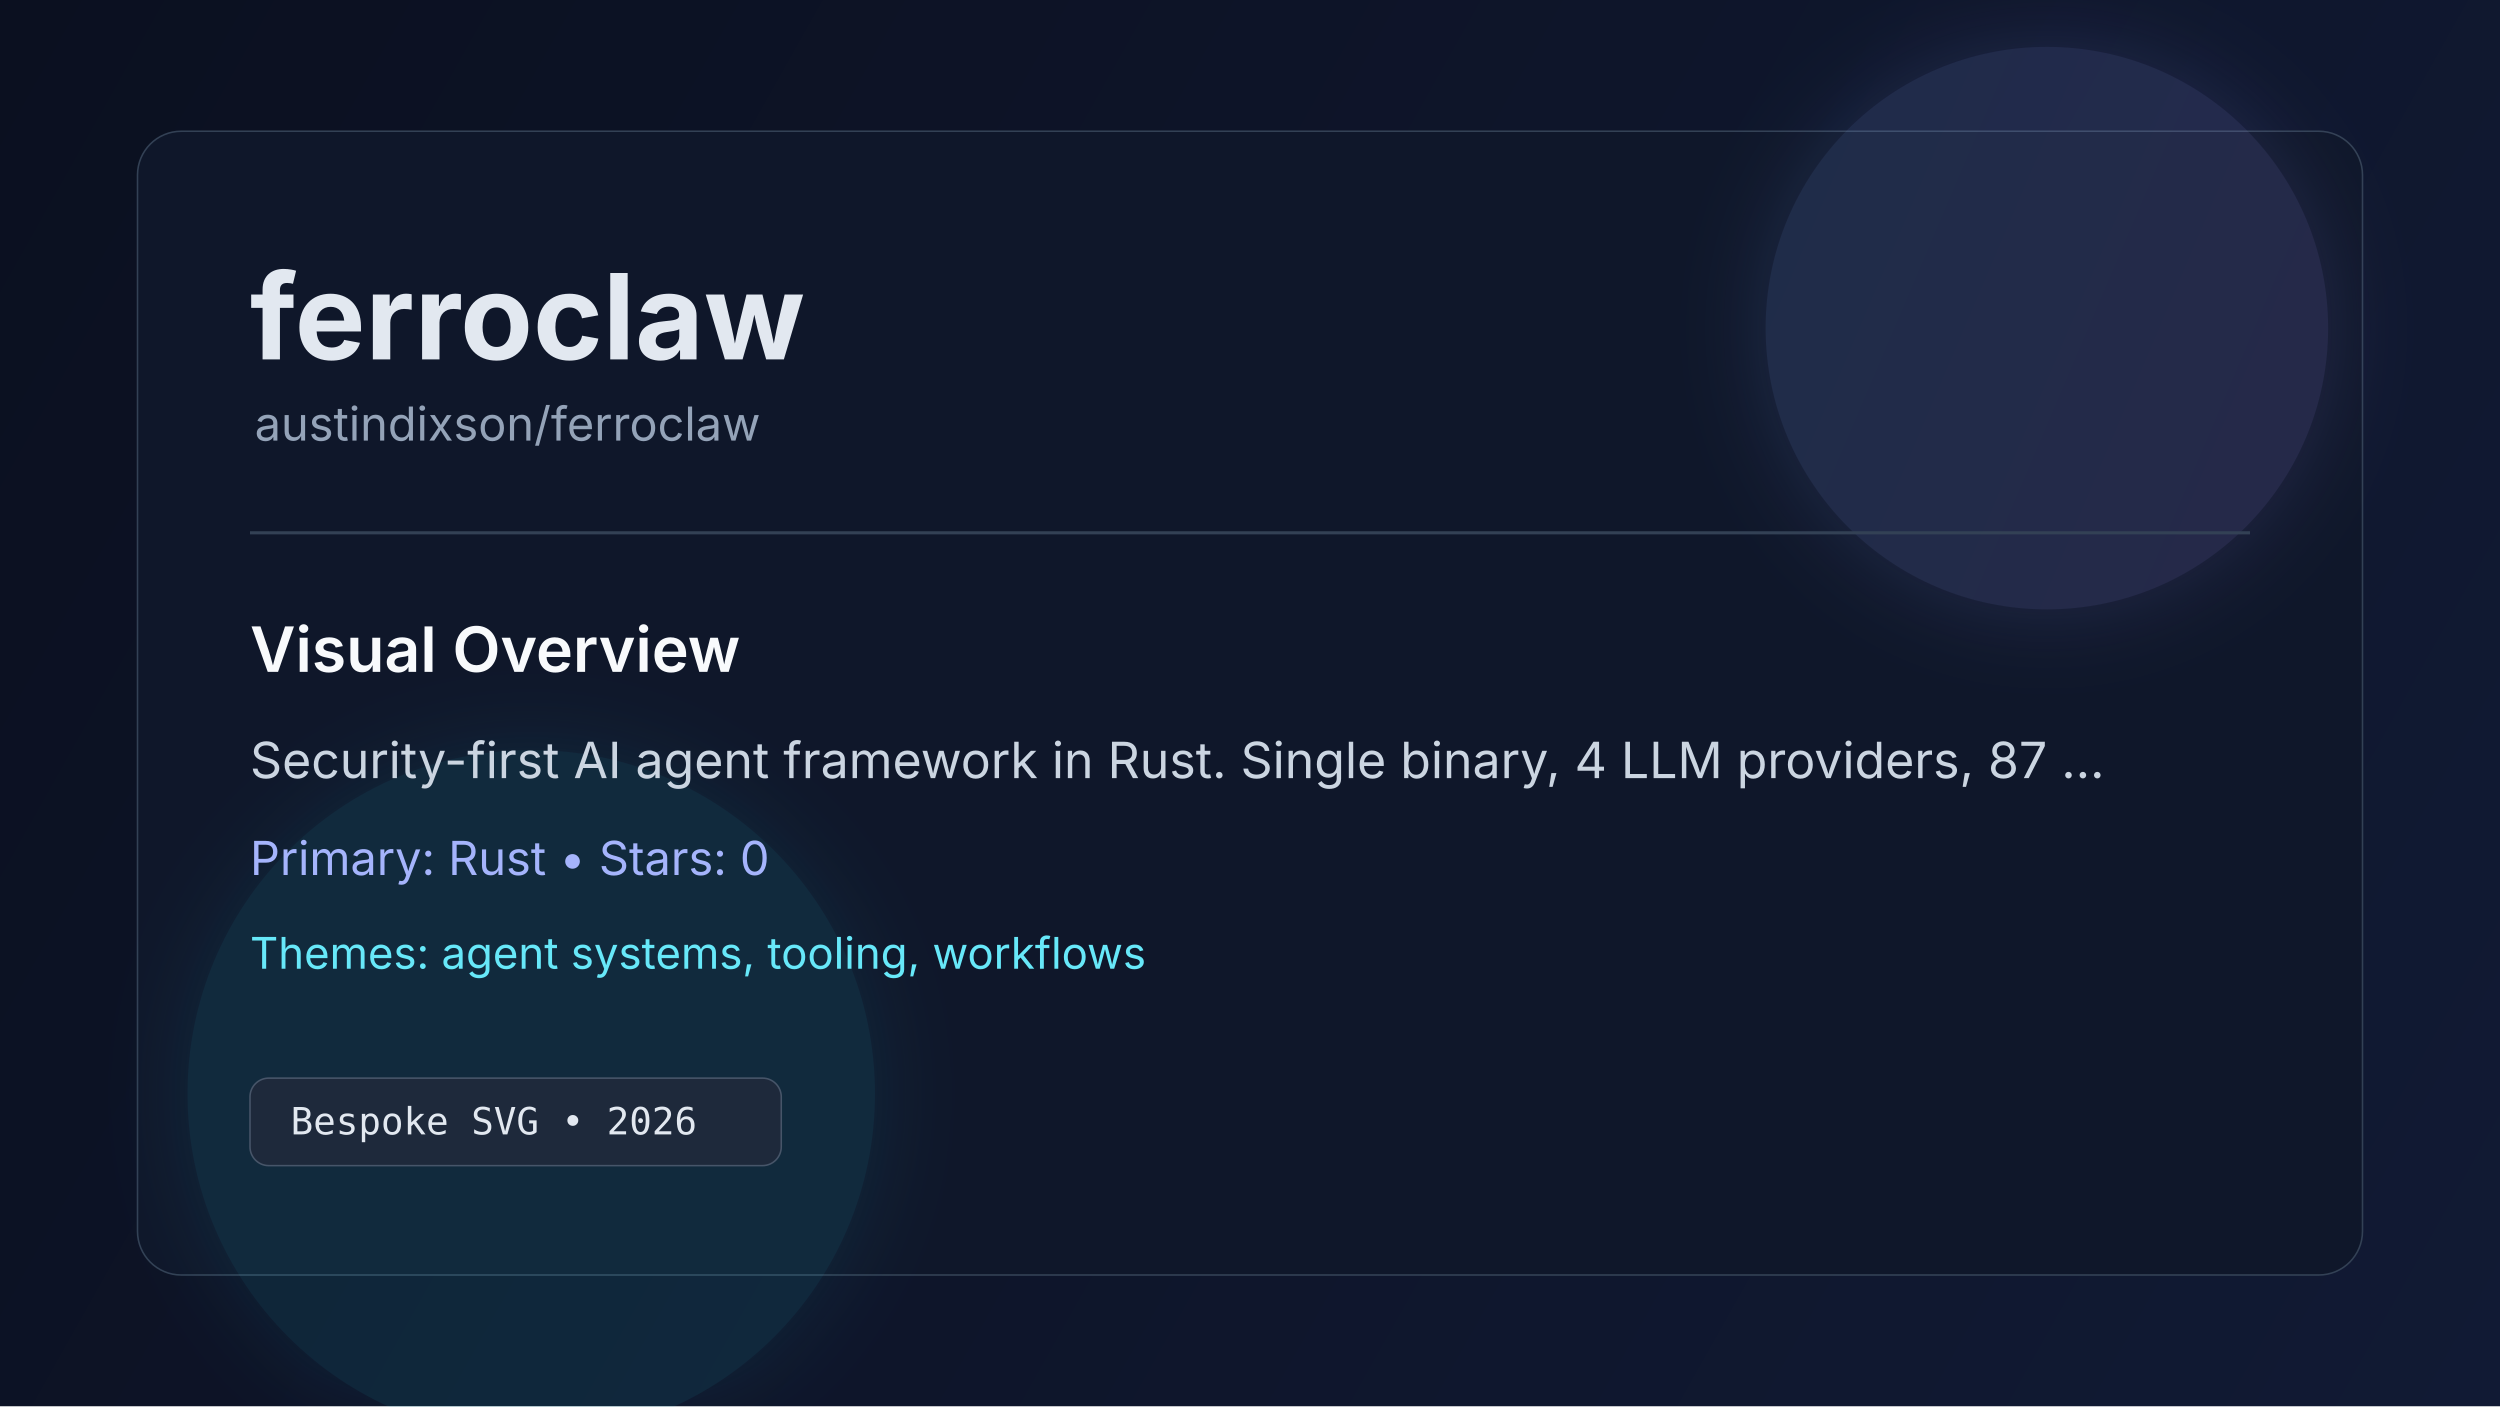
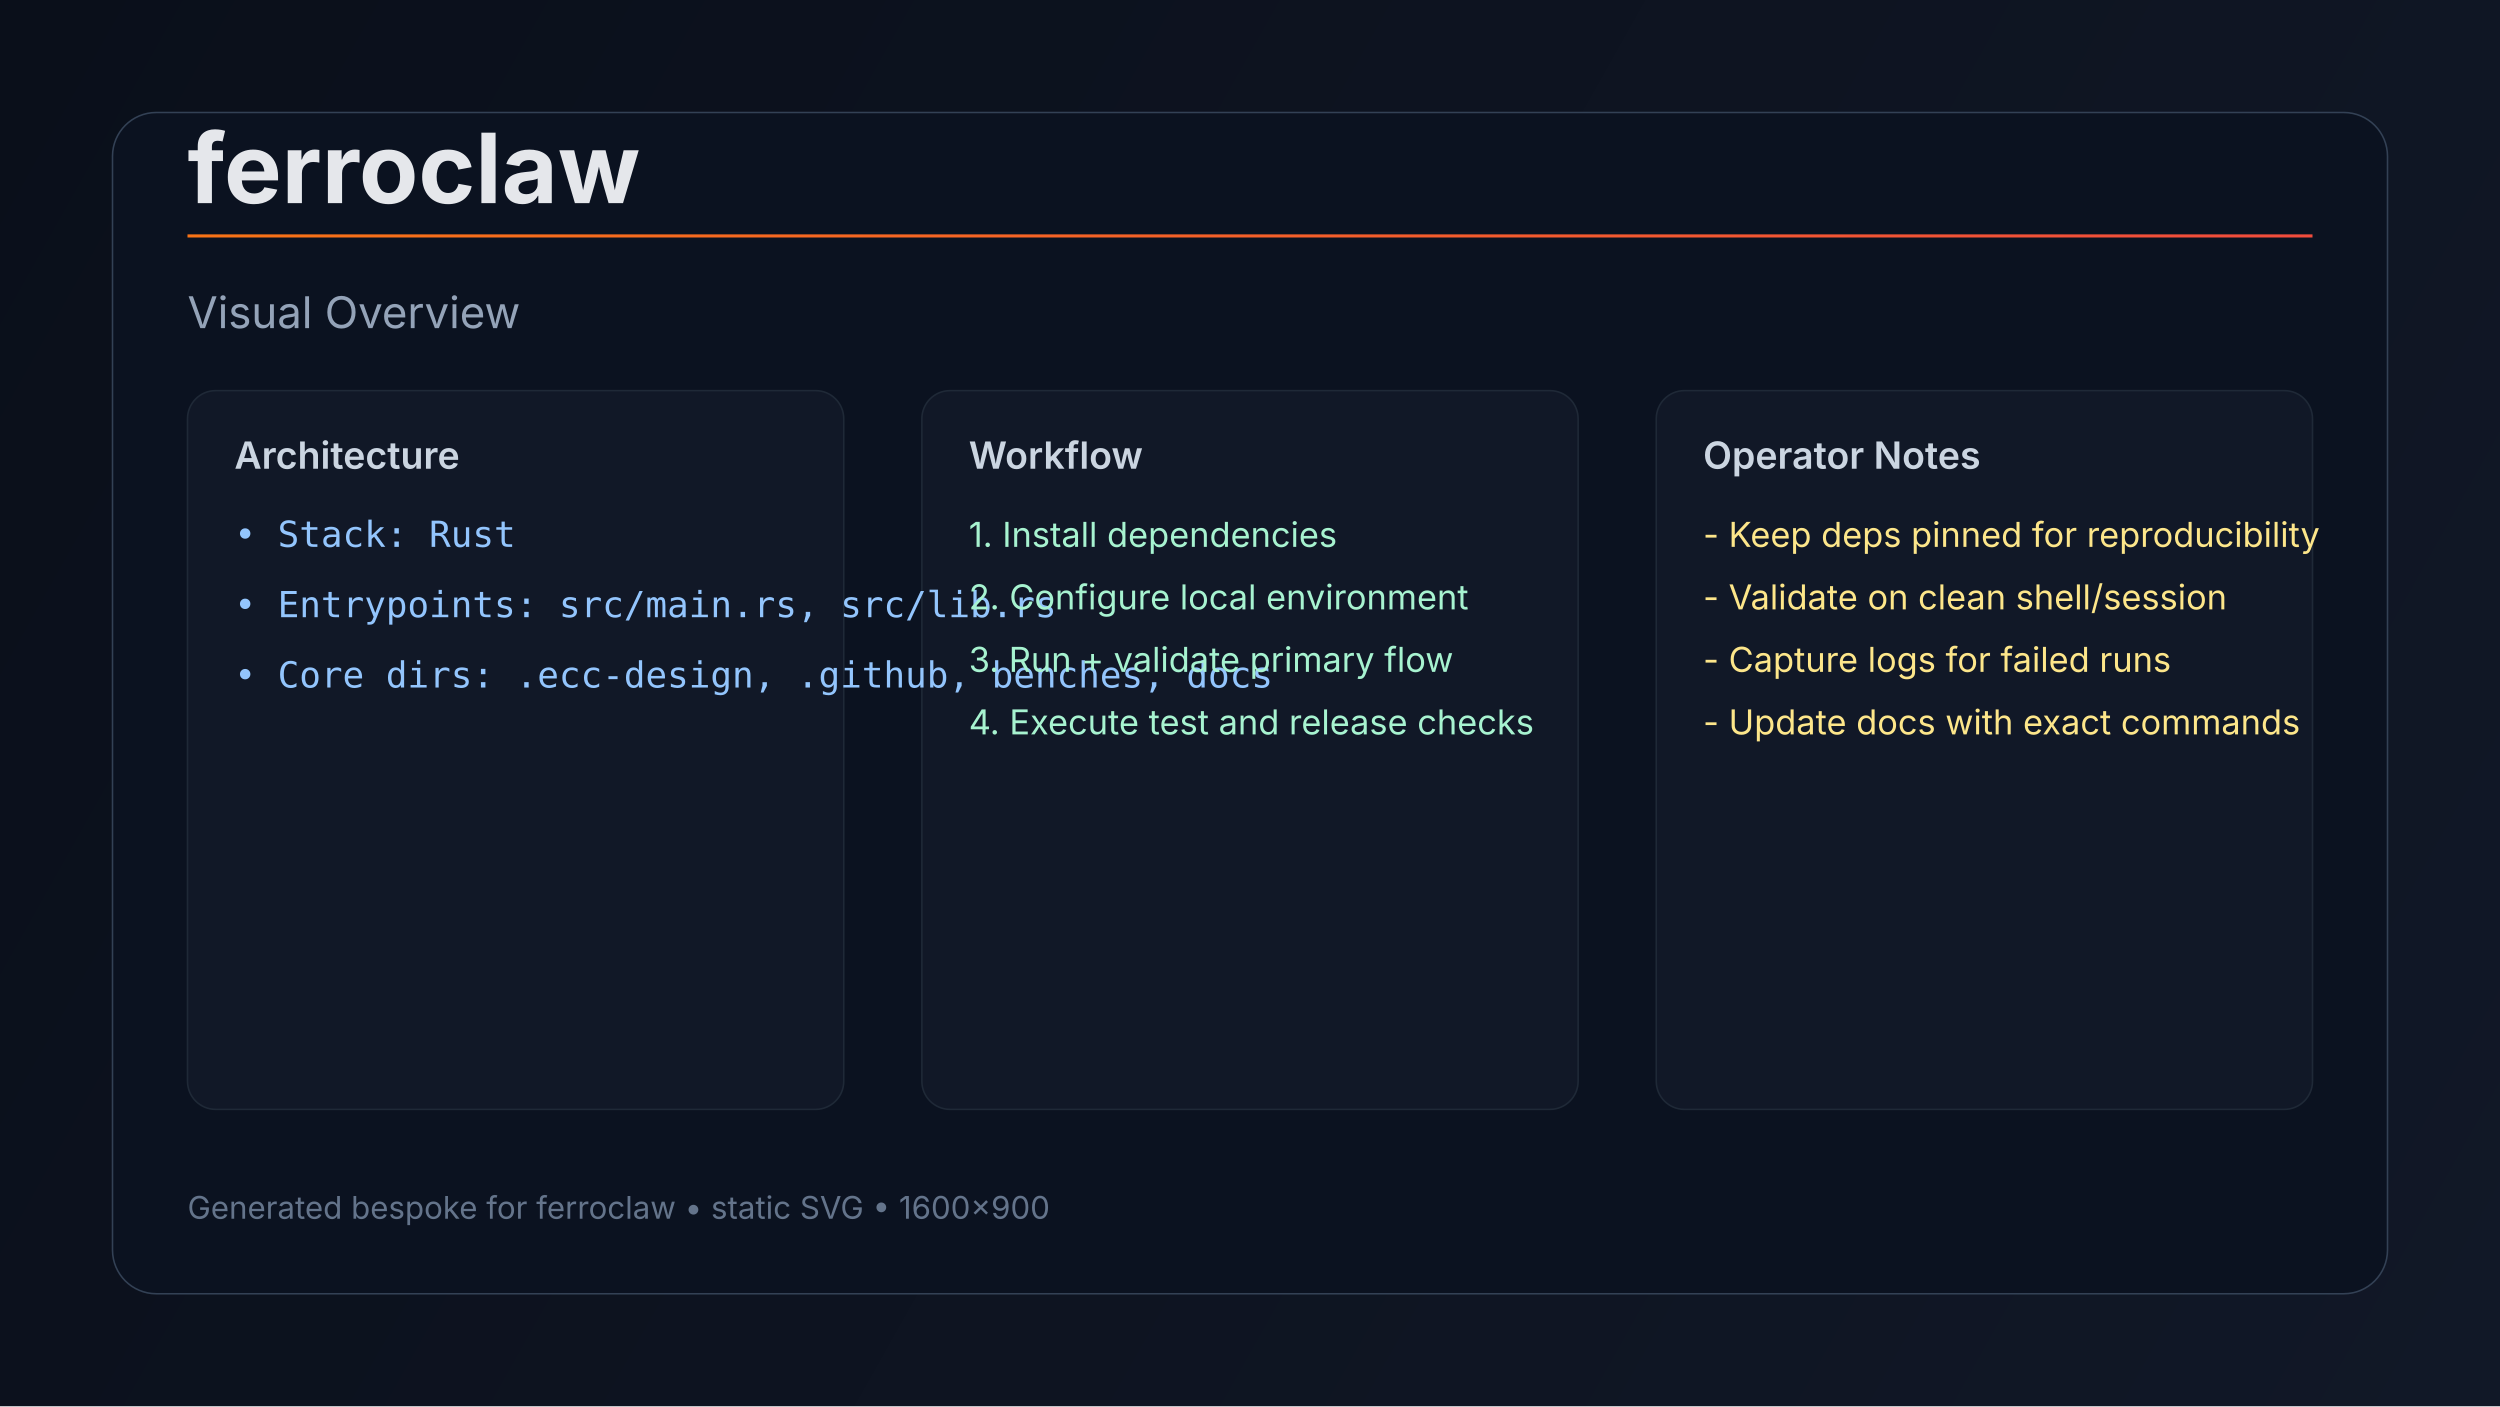
- <svg xmlns="http://www.w3.org/2000/svg" width="1600" height="900" viewBox="0 0 1600 900" fill="none" role="img" aria-label="ferroclaw visual overview">
+ <svg xmlns="http://www.w3.org/2000/svg" width="1600" height="900" viewBox="0 0 1600 900" role="img" aria-label="ferroclaw visual overview">
  <defs>
    <linearGradient id="bg" x1="0" y1="0" x2="1600" y2="900" gradientUnits="userSpaceOnUse">
-       <stop stop-color="#0B1020" />
-       <stop offset="1" stop-color="#111A34" />
+       <stop stop-color="#0A0F1A" />
+       <stop offset="1" stop-color="#111827" />
    </linearGradient>
-     <linearGradient id="accent" x1="260" y1="220" x2="1340" y2="680" gradientUnits="userSpaceOnUse">
-       <stop stop-color="#22D3EE" />
-       <stop offset="1" stop-color="#A78BFA" />
+     <linearGradient id="line" x1="120" y1="140" x2="1480" y2="760" gradientUnits="userSpaceOnUse">
+       <stop stop-color="#F97316" />
+       <stop offset="1" stop-color="#EF4444" />
    </linearGradient>
-     <filter id="glow" x="-50%" y="-50%" width="200%" height="200%">
-       <feGaussianBlur stdDeviation="28" result="blur" />
-       <feMerge>
-         <feMergeNode in="blur" />
-         <feMergeNode in="SourceGraphic" />
-       </feMerge>
-     </filter>
  </defs>
  <rect width="1600" height="900" fill="url(#bg)" />
-   <rect x="88" y="84" width="1424" height="732" rx="28" fill="#0F172A" stroke="#334155" />
-   <circle cx="1310" cy="210" r="180" fill="url(#accent)" opacity="0.15" filter="url(#glow)" />
-   <circle cx="340" cy="700" r="220" fill="#22D3EE" opacity="0.10" filter="url(#glow)" />
-   <text x="160" y="230" fill="#E2E8F0" font-family="Inter, Segoe UI, Arial" font-size="76" font-weight="700">ferroclaw</text>
-   <text x="163" y="282" fill="#94A3B8" font-family="Inter, Segoe UI, Arial" font-size="30">austindixson/ferroclaw</text>
-   <rect x="160" y="340" width="1280" height="2" fill="#334155" />
-   <text x="160" y="430" fill="#F8FAFC" font-family="Inter, Segoe UI, Arial" font-size="40" font-weight="600">Visual Overview</text>
-   <text x="160" y="498" fill="#CBD5E1" font-family="Inter, Segoe UI, Arial" font-size="32">Security-first AI agent framework in Rust. Single binary, 4 LLM providers, 87 …</text>
-   <text x="160" y="560" fill="#A5B4FC" font-family="Inter, Segoe UI, Arial" font-size="30">Primary: Rust   •   Stars: 0</text>
-   <text x="160" y="620" fill="#67E8F9" font-family="Inter, Segoe UI, Arial" font-size="28">Themes: agent systems, tooling, workflows</text>
-   <rect x="160" y="690" width="340" height="56" rx="12" fill="#1E293B" stroke="#475569" />
-   <text x="186" y="726" fill="#E2E8F0" font-family="JetBrains Mono, Menlo, monospace" font-size="24">Bespoke SVG • 2026</text>
+   <rect x="72" y="72" width="1456" height="756" rx="28" fill="#0B1220" stroke="#334155" />
+   <rect x="120" y="150" width="1360" height="2" fill="url(#line)" />
+   <text x="120" y="130" fill="#E5E7EB" font-size="62" font-family="Inter, Segoe UI, Arial" font-weight="700">ferroclaw</text>
+   <text x="120" y="210" fill="#94A3B8" font-size="28" font-family="Inter, Segoe UI, Arial">Visual Overview</text>
+   <rect x="120" y="250" width="420" height="460" rx="18" fill="#111827" stroke="#1F2937" />
+   <rect x="590" y="250" width="420" height="460" rx="18" fill="#111827" stroke="#1F2937" />
+   <rect x="1060" y="250" width="420" height="460" rx="18" fill="#111827" stroke="#1F2937" />
+   <text x="150" y="300" fill="#CBD5E1" font-size="24" font-family="Inter, Segoe UI, Arial" font-weight="600">Architecture</text>
+   <text x="620" y="300" fill="#CBD5E1" font-size="24" font-family="Inter, Segoe UI, Arial" font-weight="600">Workflow</text>
+   <text x="1090" y="300" fill="#CBD5E1" font-size="24" font-family="Inter, Segoe UI, Arial" font-weight="600">Operator Notes</text>
+   <text x="150" y="350" fill="#93C5FD" font-size="23" font-family="JetBrains Mono, Menlo, monospace">• Stack: Rust</text>
+   <text x="150" y="395" fill="#93C5FD" font-size="23" font-family="JetBrains Mono, Menlo, monospace">• Entrypoints: src/main.rs, src/lib.rs</text>
+   <text x="150" y="440" fill="#93C5FD" font-size="23" font-family="JetBrains Mono, Menlo, monospace">• Core dirs: .ecc-design, .github, benches, docs</text>
+   <text x="620" y="350" fill="#A7F3D0" font-size="22" font-family="Inter, Segoe UI, Arial">1. Install dependencies</text>
+   <text x="620" y="390" fill="#A7F3D0" font-size="22" font-family="Inter, Segoe UI, Arial">2. Configure local environment</text>
+   <text x="620" y="430" fill="#A7F3D0" font-size="22" font-family="Inter, Segoe UI, Arial">3. Run + validate primary flow</text>
+   <text x="620" y="470" fill="#A7F3D0" font-size="22" font-family="Inter, Segoe UI, Arial">4. Execute test and release checks</text>
+   <text x="1090" y="350" fill="#FDE68A" font-size="22" font-family="Inter, Segoe UI, Arial">- Keep deps pinned for reproducibility</text>
+   <text x="1090" y="390" fill="#FDE68A" font-size="22" font-family="Inter, Segoe UI, Arial">- Validate on clean shell/session</text>
+   <text x="1090" y="430" fill="#FDE68A" font-size="22" font-family="Inter, Segoe UI, Arial">- Capture logs for failed runs</text>
+   <text x="1090" y="470" fill="#FDE68A" font-size="22" font-family="Inter, Segoe UI, Arial">- Update docs with exact commands</text>
+   <text x="120" y="780" fill="#64748B" font-size="20" font-family="Inter, Segoe UI, Arial">Generated bespoke for ferroclaw • static SVG • 1600×900</text>
</svg>
